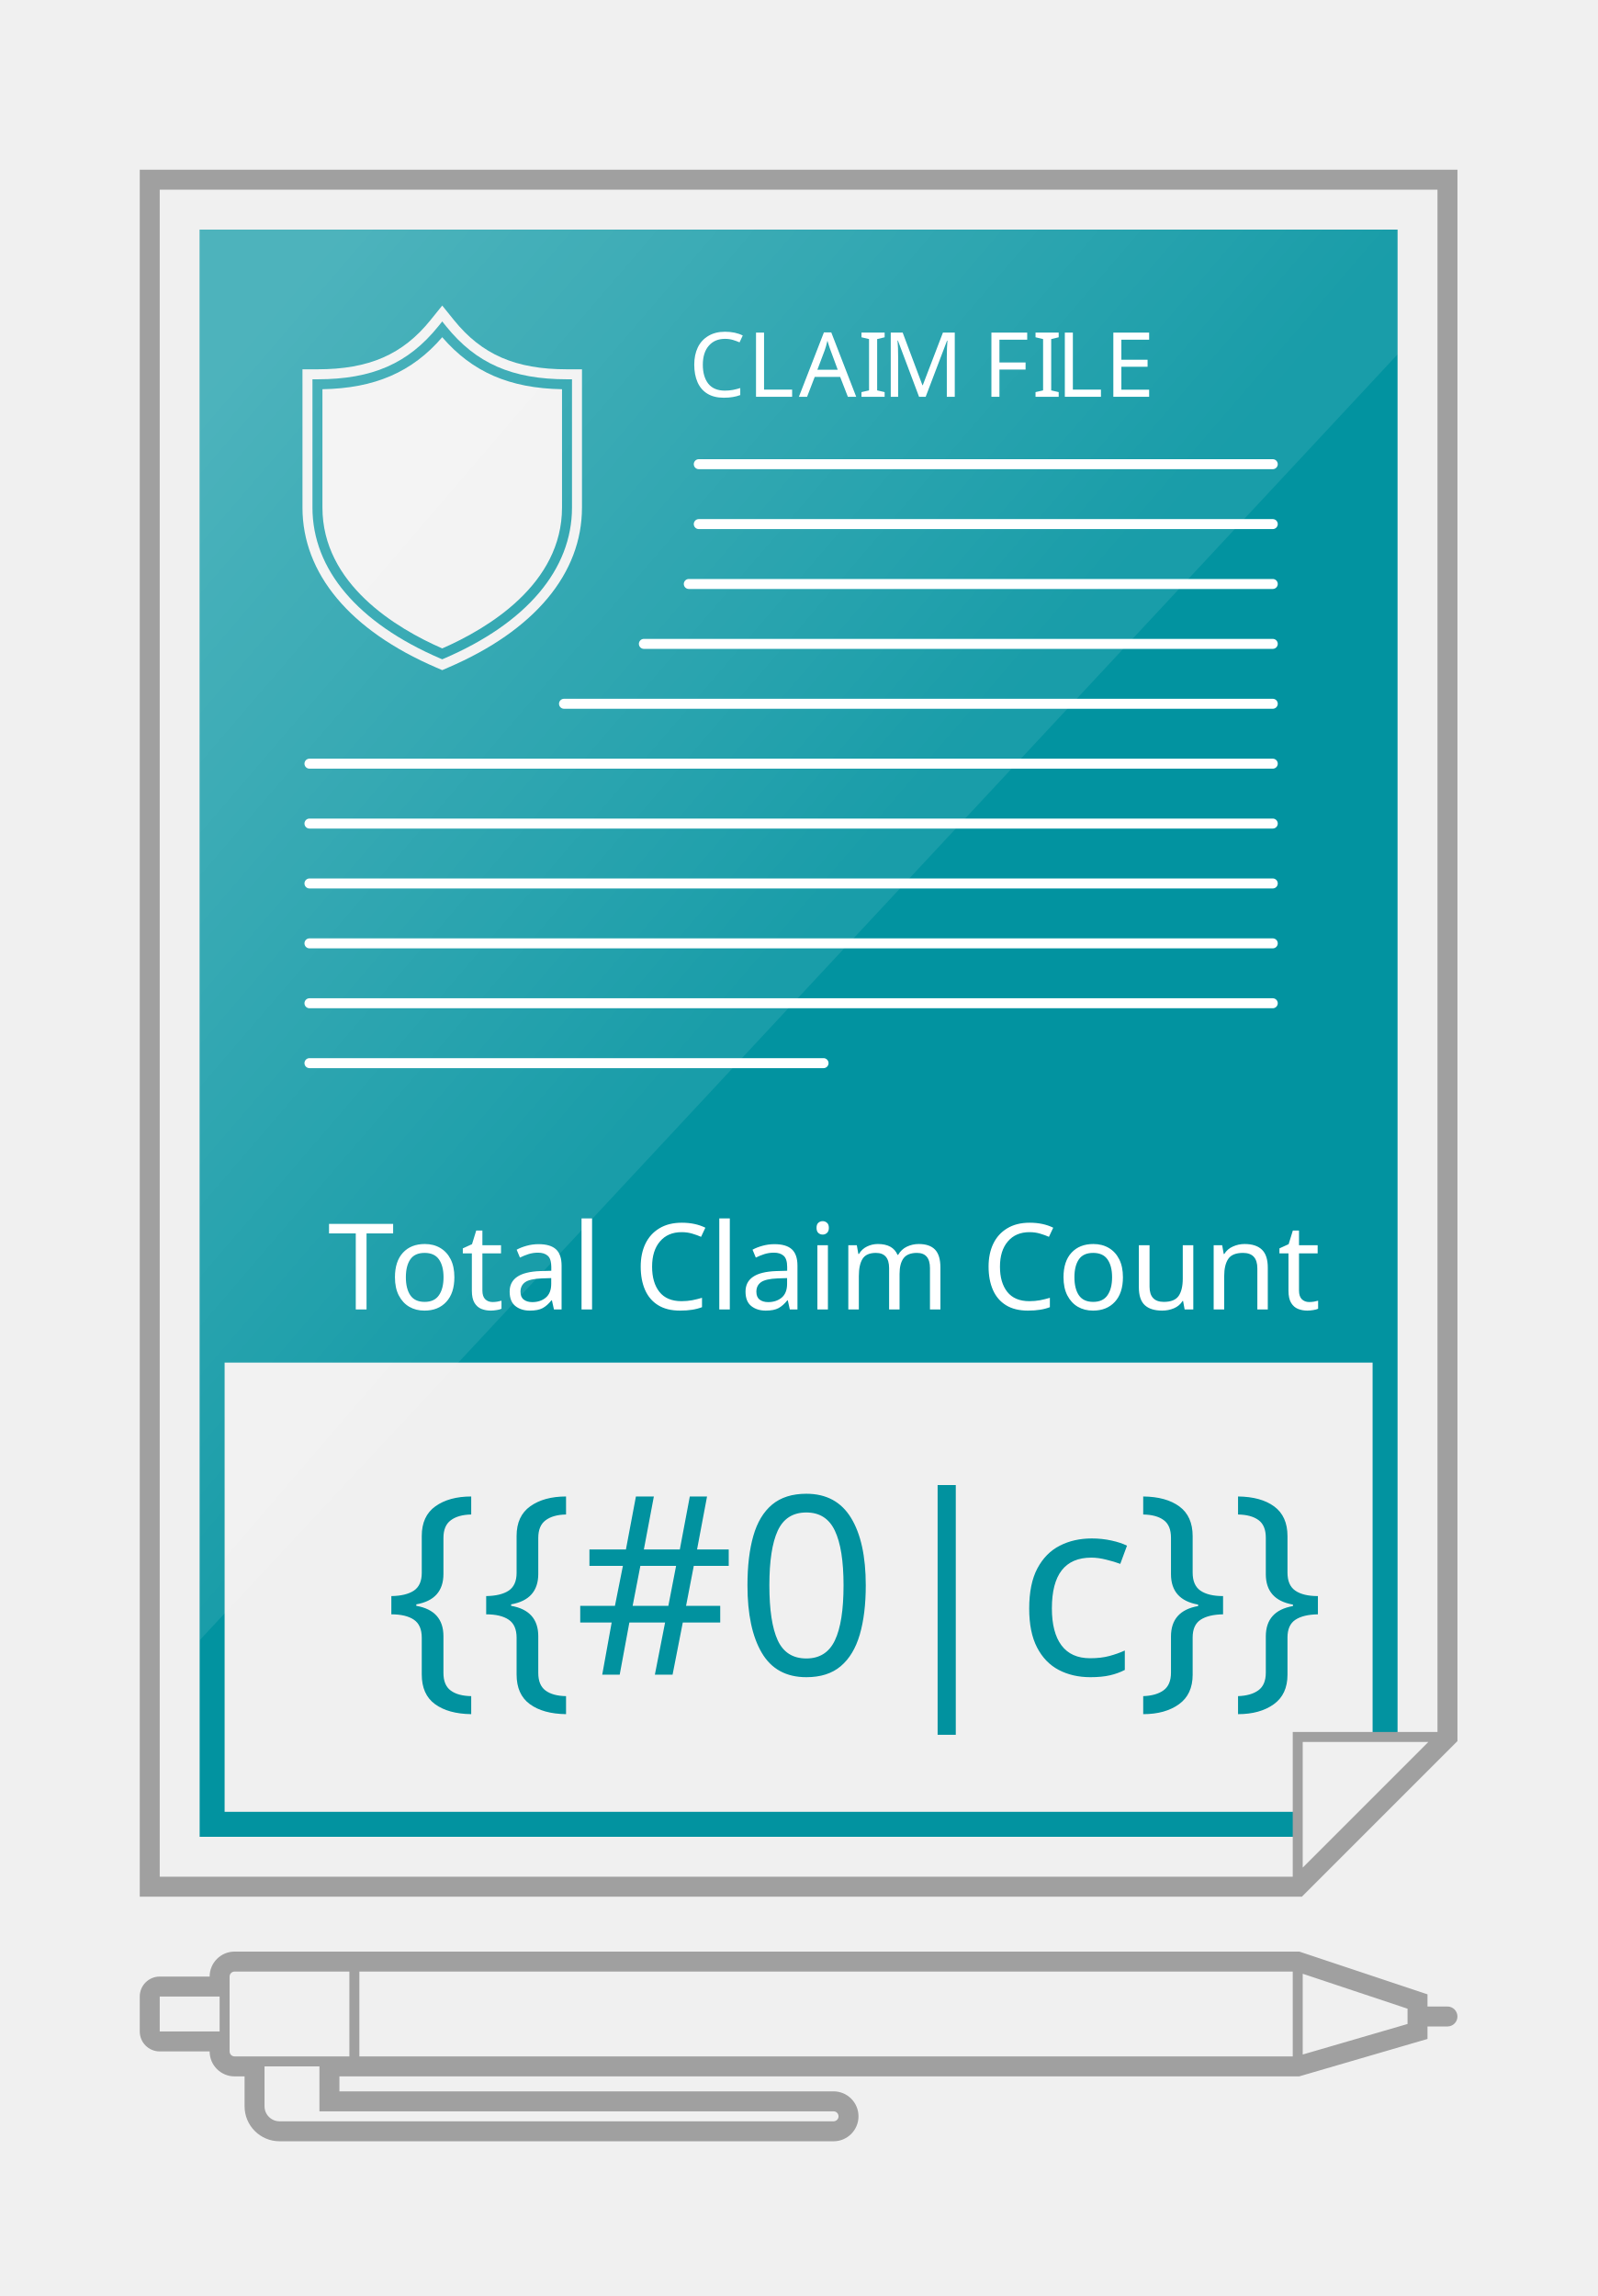
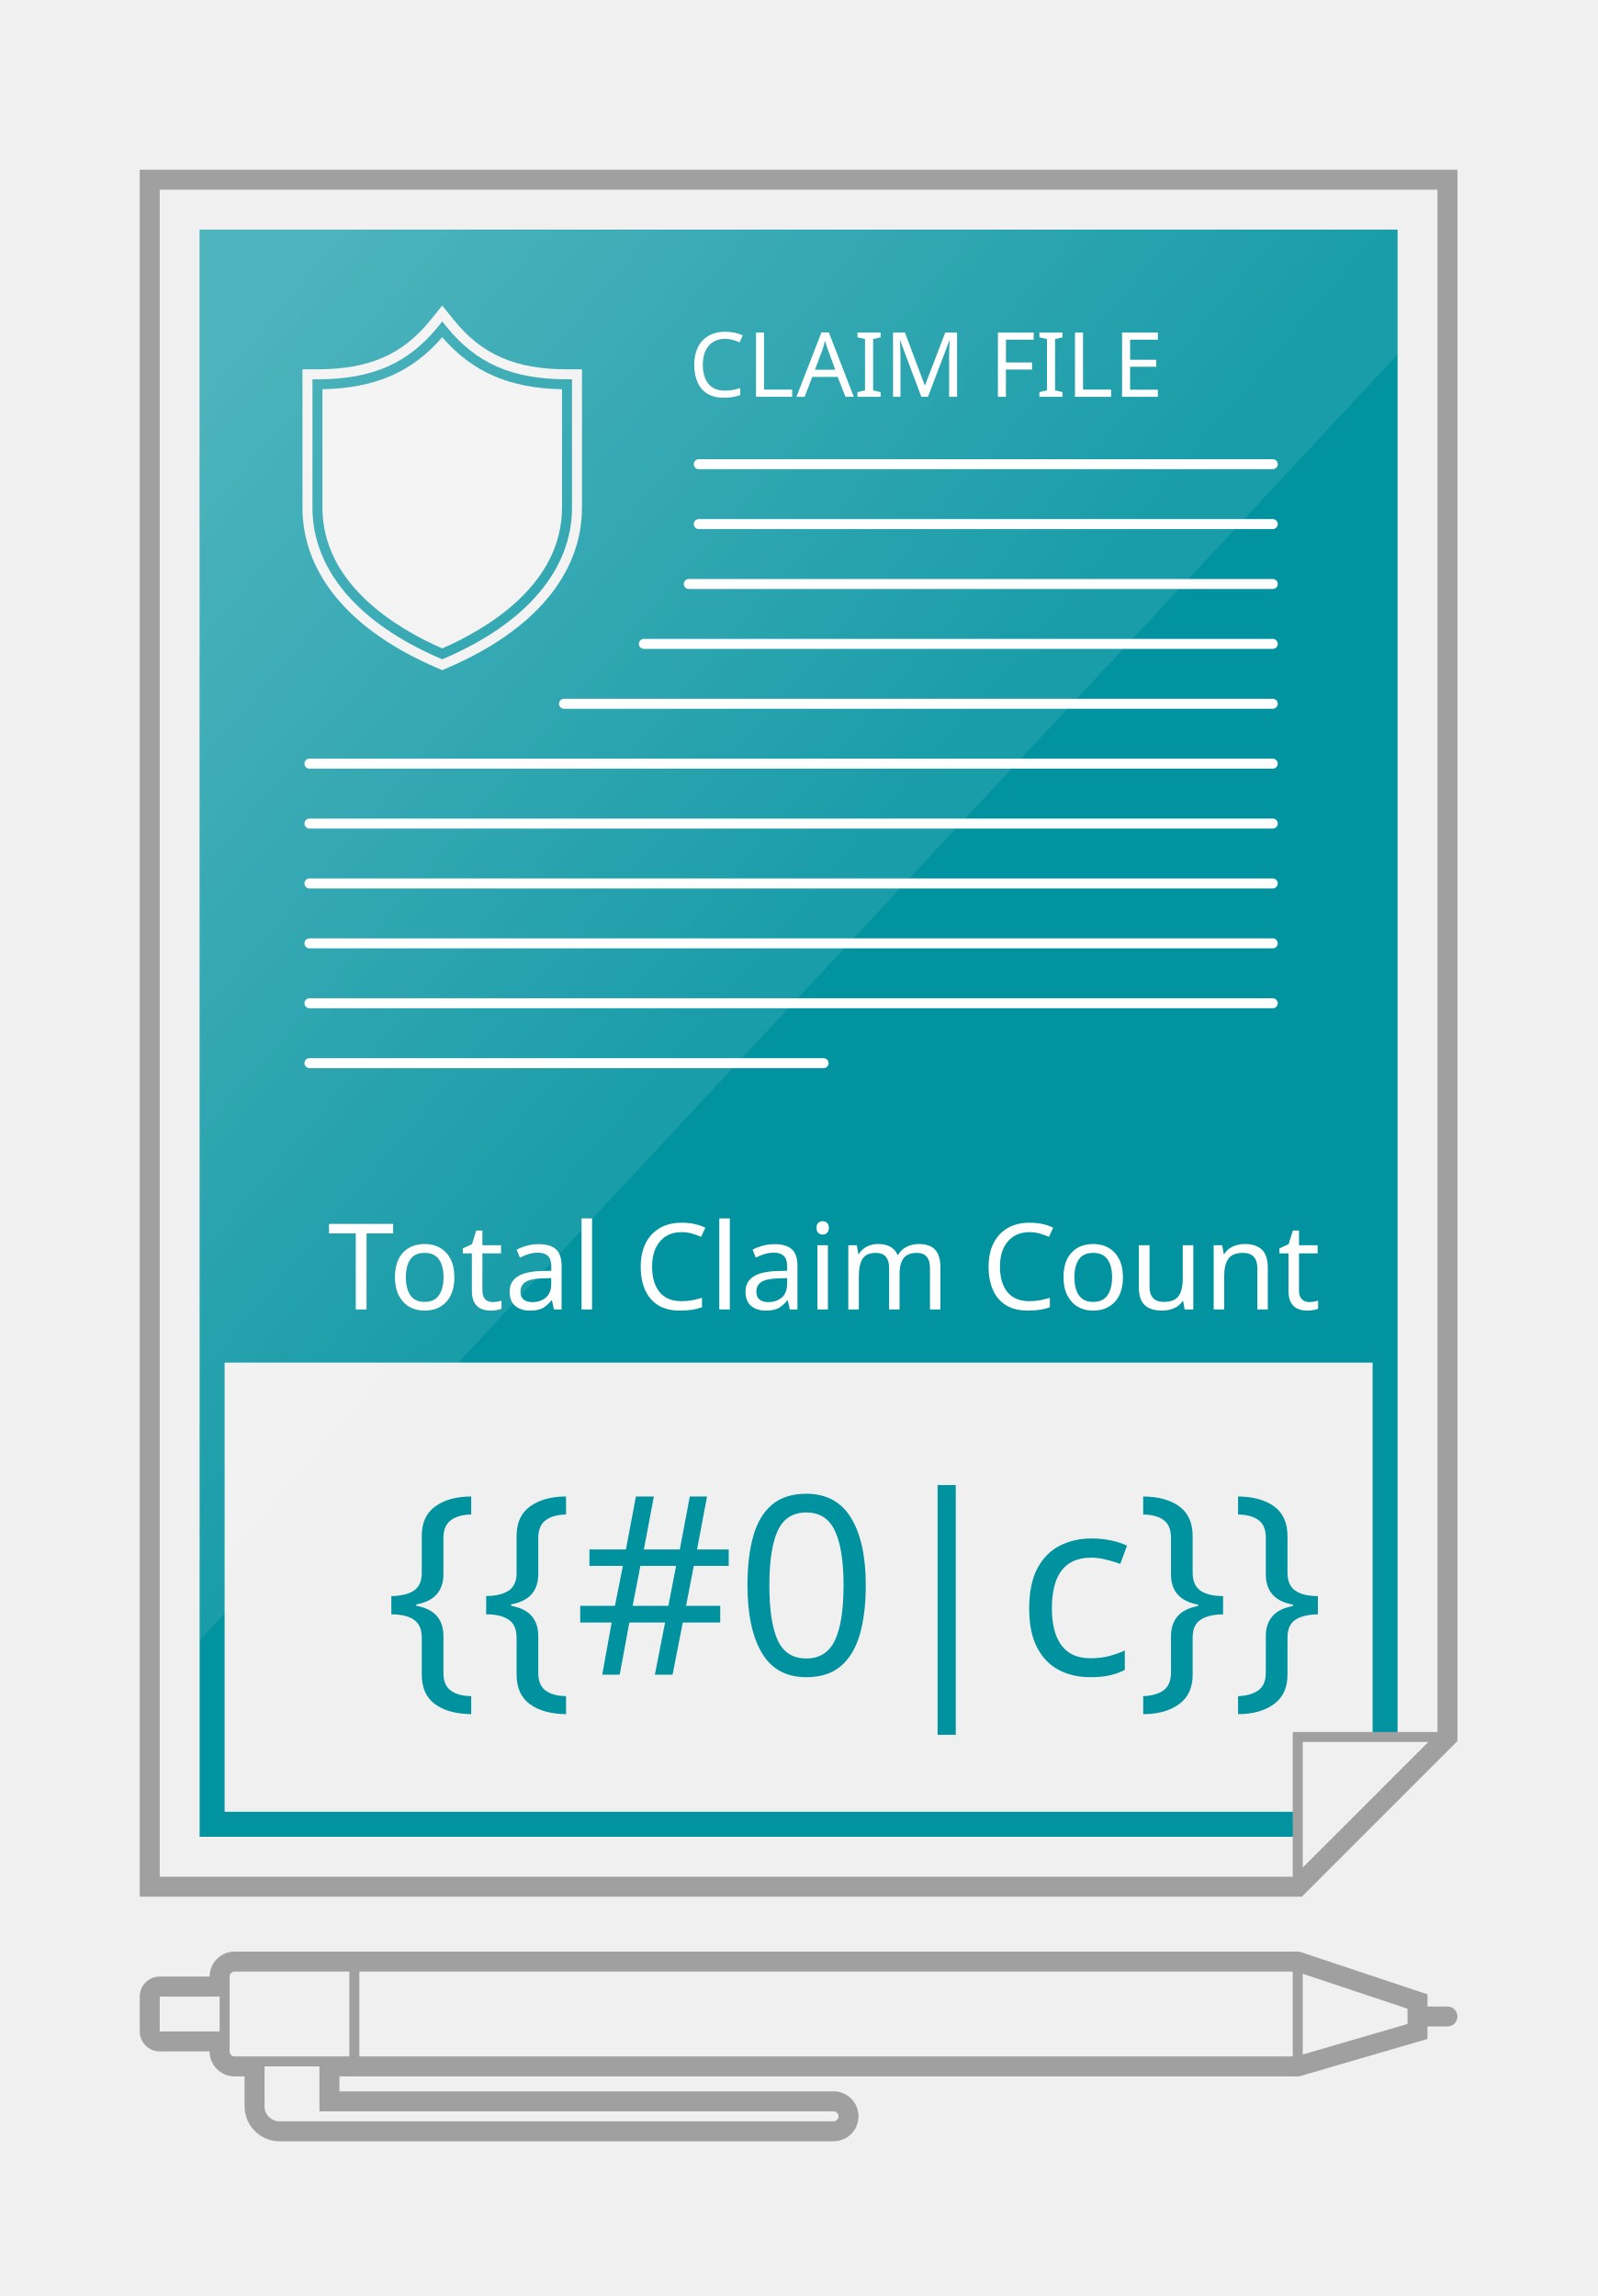
<svg xmlns="http://www.w3.org/2000/svg" version="1.1" id="TotalClaimCount_x5F_KeyValue" x="0px" y="0px" viewBox="0 0 320 460" style="enable-background:new 0 0 320 460;" xml:space="preserve">
  <style type="text/css">
	.st0{fill:#A0A0A0;}
	.st1{fill:#0293A0;}
	.st2{fill:#FFFFFF;}
	.st3{fill:#01929F;}
	.st4{font-family:'Roboto-Bold';}
	.st5{font-size:50px;}
	.st6{font-family:'Roboto-Medium';}
	.st7{font-size:24px;}
	.st8{letter-spacing:-2;}
	.st9{font-family:'Roboto-Regular';}
	.st10{font-size:18px;}
- 	.st11{opacity:0.3;fill:url(#shine_00000150824935135521496730000012655582584154640017_);}
+ 	.st11{opacity:0.3;fill:url(#shine_00000077300694655982559470000004161128390421939887_);}
</style>
  <path id="pen" class="st0" d="M290,402h-4v-2.44L260.32,391H47c-2.76,0-5,2.24-5,5H32c-2.21,0-4,1.79-4,4v7c0,2.21,1.79,4,4,4h10  c0,2.76,2.24,5,5,5h2v6c0,3.86,3.14,7,7,7h111c2.76,0,5-2.24,5-5s-2.24-5-5-5H68v-3h192.29l25.71-7.5V406h4c1.1,0,2-0.9,2-2  S291.1,402,290,402z M259,412H72v-17h187V412z M32,407v-7h12v7H32z M167,423c0.55,0,1,0.45,1,1s-0.45,1-1,1H56c-1.65,0-3-1.35-3-3  v-8h11v9H167z M47,412c-0.55,0-1-0.45-1-1v-15c0-0.55,0.45-1,1-1h23v17H47z M282,405.5l-21,6.12v-16.18l21,7V405.5z" />
  <path id="colored_background_00000180344498388928019860000009480335990345796229_" class="st1" d="M40,46v322h220v-5H45v-90h230v75  h5V46H40z M116.6,101.68c0,13.25-9.52,24.64-26.82,32.07l-1.18,0.51l-1.18-0.51c-17.29-7.43-26.82-18.82-26.82-32.07V73.99h3  c10.31,0,17.09-2.95,22.66-9.87l2.34-2.9l2.34,2.9c5.58,6.92,12.35,9.87,22.66,9.87h3V101.68z" />
  <g id="shield">
    <path class="st1" d="M88.6,132.09l-0.4-0.17c-16.51-7.1-25.6-17.84-25.6-30.24V75.99h1c10.98,0,18.22-3.18,24.22-10.62l0.78-0.97   l0.78,0.97c6,7.44,13.24,10.62,24.22,10.62h1v25.69c0,12.4-9.09,23.14-25.6,30.24L88.6,132.09z M64.6,77.98v23.7   c0,15.36,14.85,24.23,24,28.23c9.15-4,24-12.87,24-28.23v-23.7c-10.5-0.19-17.98-3.44-24-10.42C82.58,74.55,75.1,77.79,64.6,77.98z   " />
  </g>
  <g id="lines">
    <path class="st2" d="M165,212H62c-0.55,0-1,0.45-1,1s0.45,1,1,1h103c0.55,0,1-0.45,1-1S165.55,212,165,212z" />
    <path class="st2" d="M255,200H62c-0.55,0-1,0.45-1,1s0.45,1,1,1h193c0.55,0,1-0.45,1-1S255.55,200,255,200z" />
    <path class="st2" d="M255,188H62c-0.55,0-1,0.45-1,1s0.45,1,1,1h193c0.55,0,1-0.45,1-1S255.55,188,255,188z" />
    <path class="st2" d="M255,176H62c-0.55,0-1,0.45-1,1s0.45,1,1,1h193c0.55,0,1-0.45,1-1S255.55,176,255,176z" />
    <path class="st2" d="M255,164H62c-0.55,0-1,0.45-1,1s0.45,1,1,1h193c0.55,0,1-0.45,1-1S255.55,164,255,164z" />
    <path class="st2" d="M255,152H62c-0.55,0-1,0.45-1,1s0.45,1,1,1h193c0.55,0,1-0.45,1-1S255.55,152,255,152z" />
    <path class="st2" d="M255,140H113c-0.55,0-1,0.45-1,1s0.45,1,1,1h142c0.55,0,1-0.45,1-1S255.55,140,255,140z" />
    <path class="st2" d="M255,128H129c-0.55,0-1,0.45-1,1s0.45,1,1,1h126c0.55,0,1-0.45,1-1S255.55,128,255,128z" />
    <path class="st2" d="M255,116H138c-0.55,0-1,0.45-1,1s0.45,1,1,1h117c0.55,0,1-0.45,1-1S255.55,116,255,116z" />
    <path class="st2" d="M255,104H140c-0.55,0-1,0.45-1,1s0.45,1,1,1h115c0.55,0,1-0.45,1-1S255.55,104,255,104z" />
    <path class="st2" d="M140,94h115c0.55,0,1-0.45,1-1s-0.45-1-1-1H140c-0.55,0-1,0.45-1,1S139.45,94,140,94z" />
  </g>
  <path id="outline" class="st0" d="M28,34v346h232.83L292,348.83V34H28z M32,38h256v309h-29v29H32V38z M286.17,349L261,374.17V349  H286.17z" />
  <g id="_x7B__x7B_ta:middle_x7D__x7D_">
    <g id="_x7B__x7B__x23_0_x7C_c_x7D__x7D_">
      <text transform="matrix(1 0 0 1 77 335.5219)" class="st3 st4 st5">{{#0|c}}</text>
    </g>
  </g>
  <g>
    <text transform="matrix(1 0 0 1 65.6865 262.3447)">
      <tspan x="0" y="0" class="st2 st6 st7 st8">T</tspan>
      <tspan x="12.13" y="0" class="st2 st6 st7">otal Claim Count</tspan>
    </text>
  </g>
  <g>
    <text transform="matrix(1 0 0 1 138 79.4961)">
      <tspan x="0" y="0" class="st2 st9 st10">C</tspan>
      <tspan x="11.72" y="0" class="st2 st9 st10">L</tspan>
-       <tspan x="22.06" y="0" class="st2 st9 st10">A</tspan>
-       <tspan x="33.88" y="0" class="st2 st9 st10">I</tspan>
-       <tspan x="38.71" y="0" class="st2 st9 st10">M </tspan>
-       <tspan x="58.88" y="0" class="st2 st9 st10">F</tspan>
-       <tspan x="68.75" y="0" class="st2 st9 st10">I</tspan>
-       <tspan x="73.59" y="0" class="st2 st9 st10">L</tspan>
-       <tspan x="83.31" y="0" class="st2 st9 st10">E</tspan>
+       <tspan x="21.57" y="0" class="st2 st9 st10">AIM FILE</tspan>
    </text>
  </g>
-   <linearGradient id="shine_00000157307004860097421420000014276046636915407772_" gradientUnits="userSpaceOnUse" x1="161.789" y1="188.844" x2="37.287" y2="81.968">
+   <linearGradient id="shine_00000106832056771231741120000004723274403186560681_" gradientUnits="userSpaceOnUse" x1="161.789" y1="188.844" x2="37.287" y2="81.968">
    <stop offset="0" style="stop-color:#FFFFFF;stop-opacity:0.3" />
    <stop offset="1" style="stop-color:#FFFFFF" />
  </linearGradient>
-   <polygon id="shine_00000178903382305391046940000014283789407745432474_" style="opacity:0.3;fill:url(#shine_00000157307004860097421420000014276046636915407772_);" points="  40,328.62 40,46 280,46 280,71 " />
+   <polygon id="shine_00000178903382305391046940000014283789407745432474_" style="opacity:0.3;fill:url(#shine_00000106832056771231741120000004723274403186560681_);" points="  40,328.62 40,46 280,46 280,71 " />
</svg>
